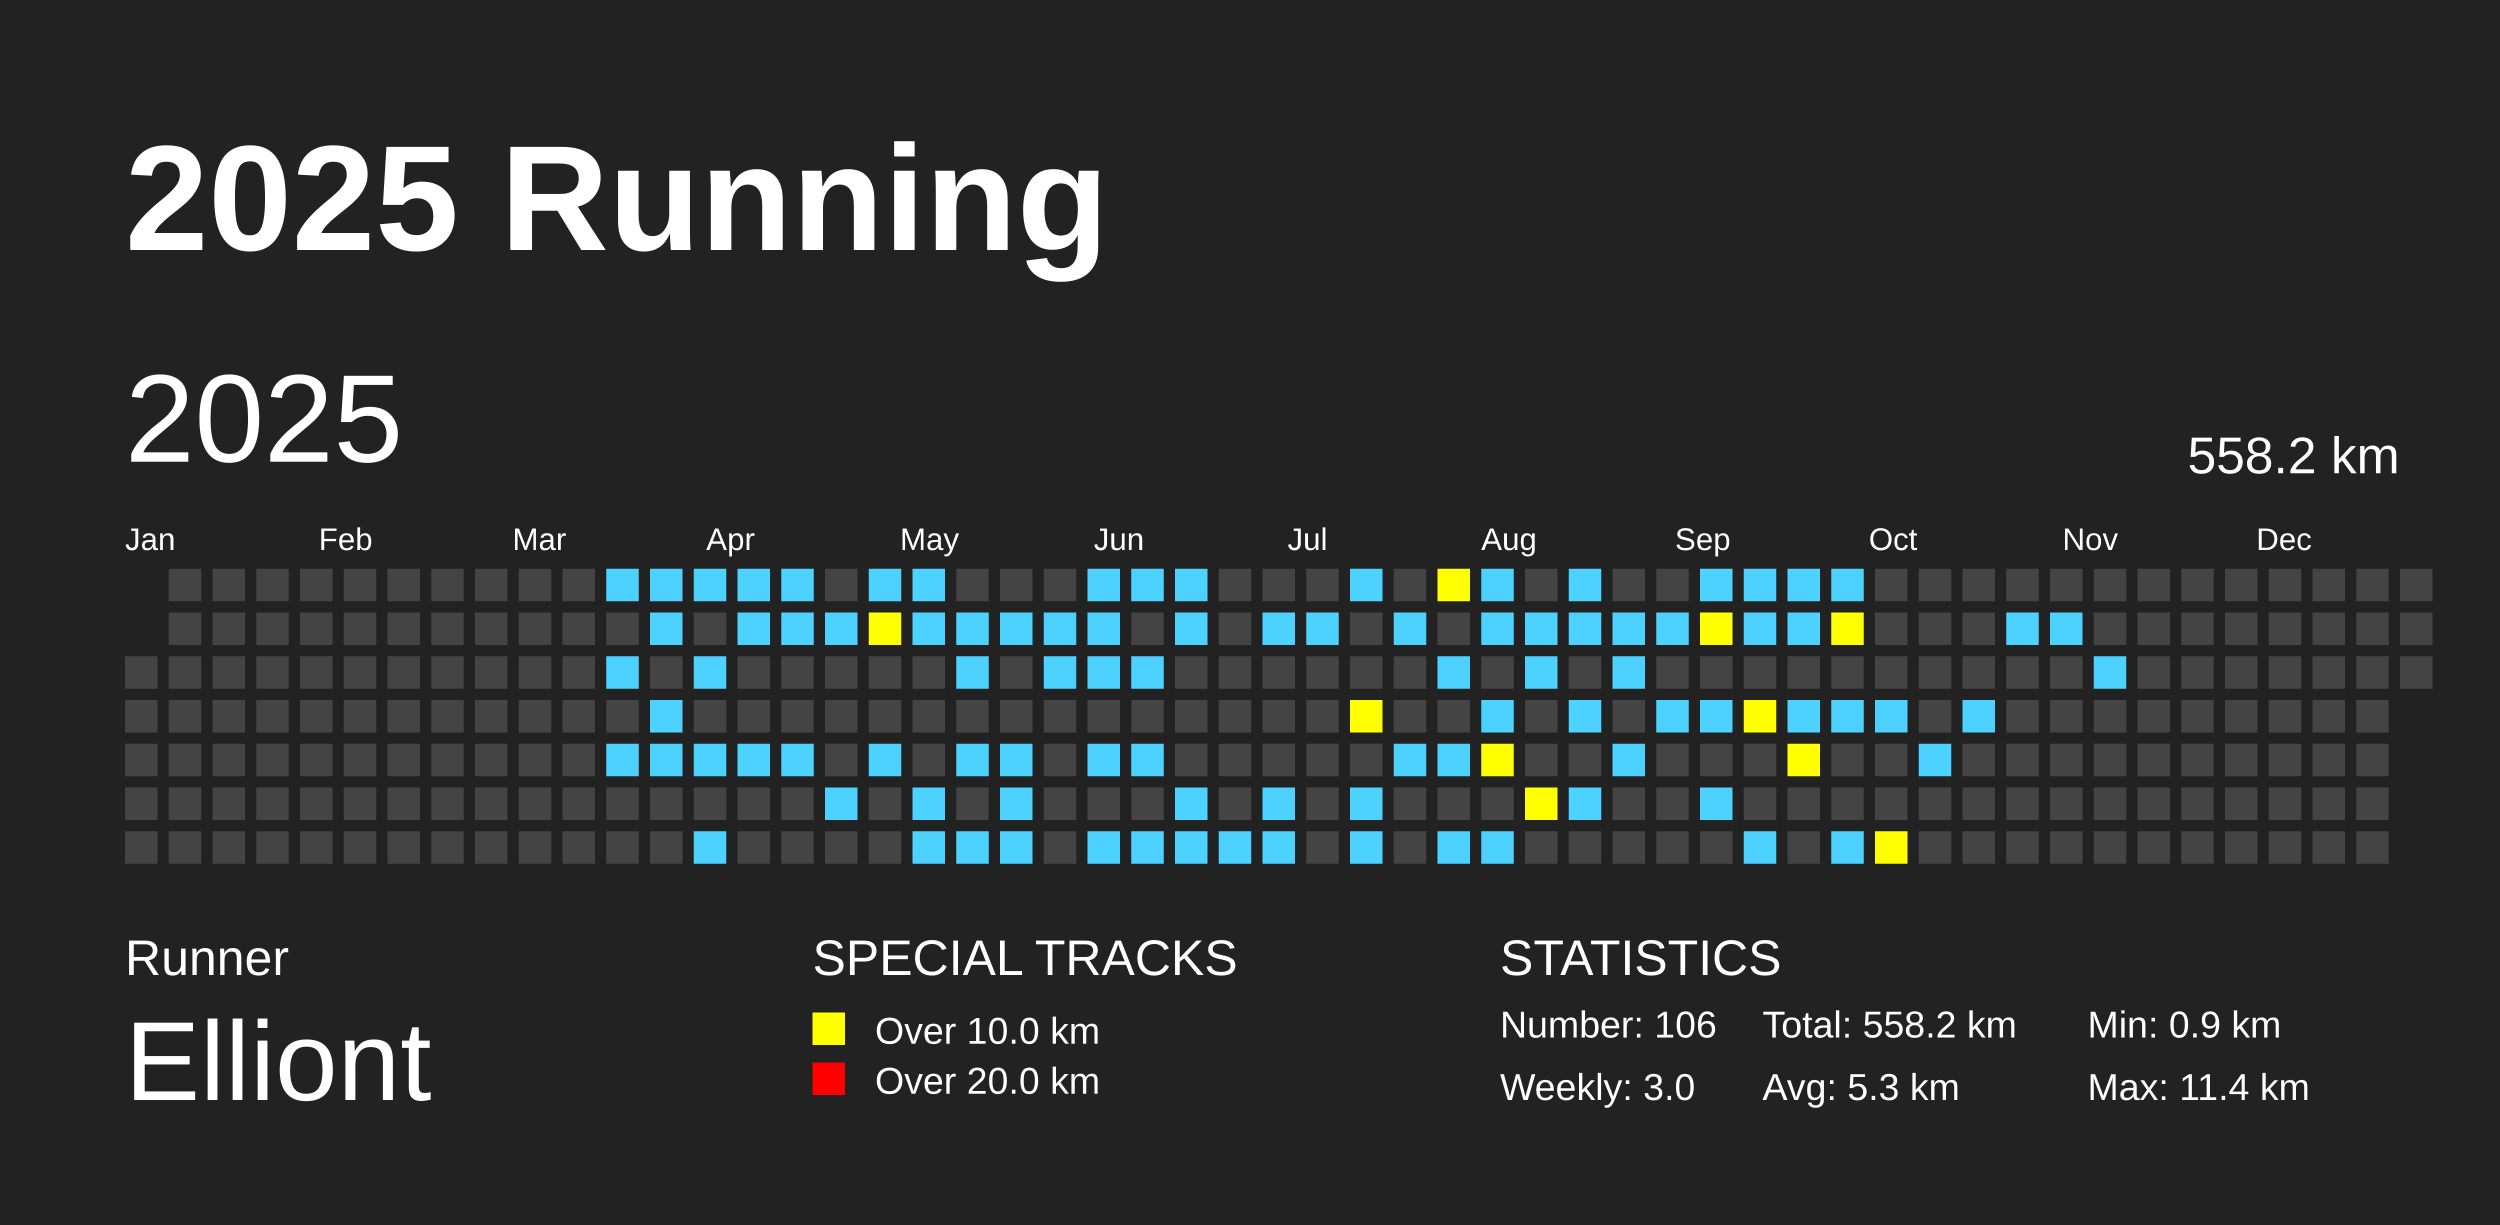
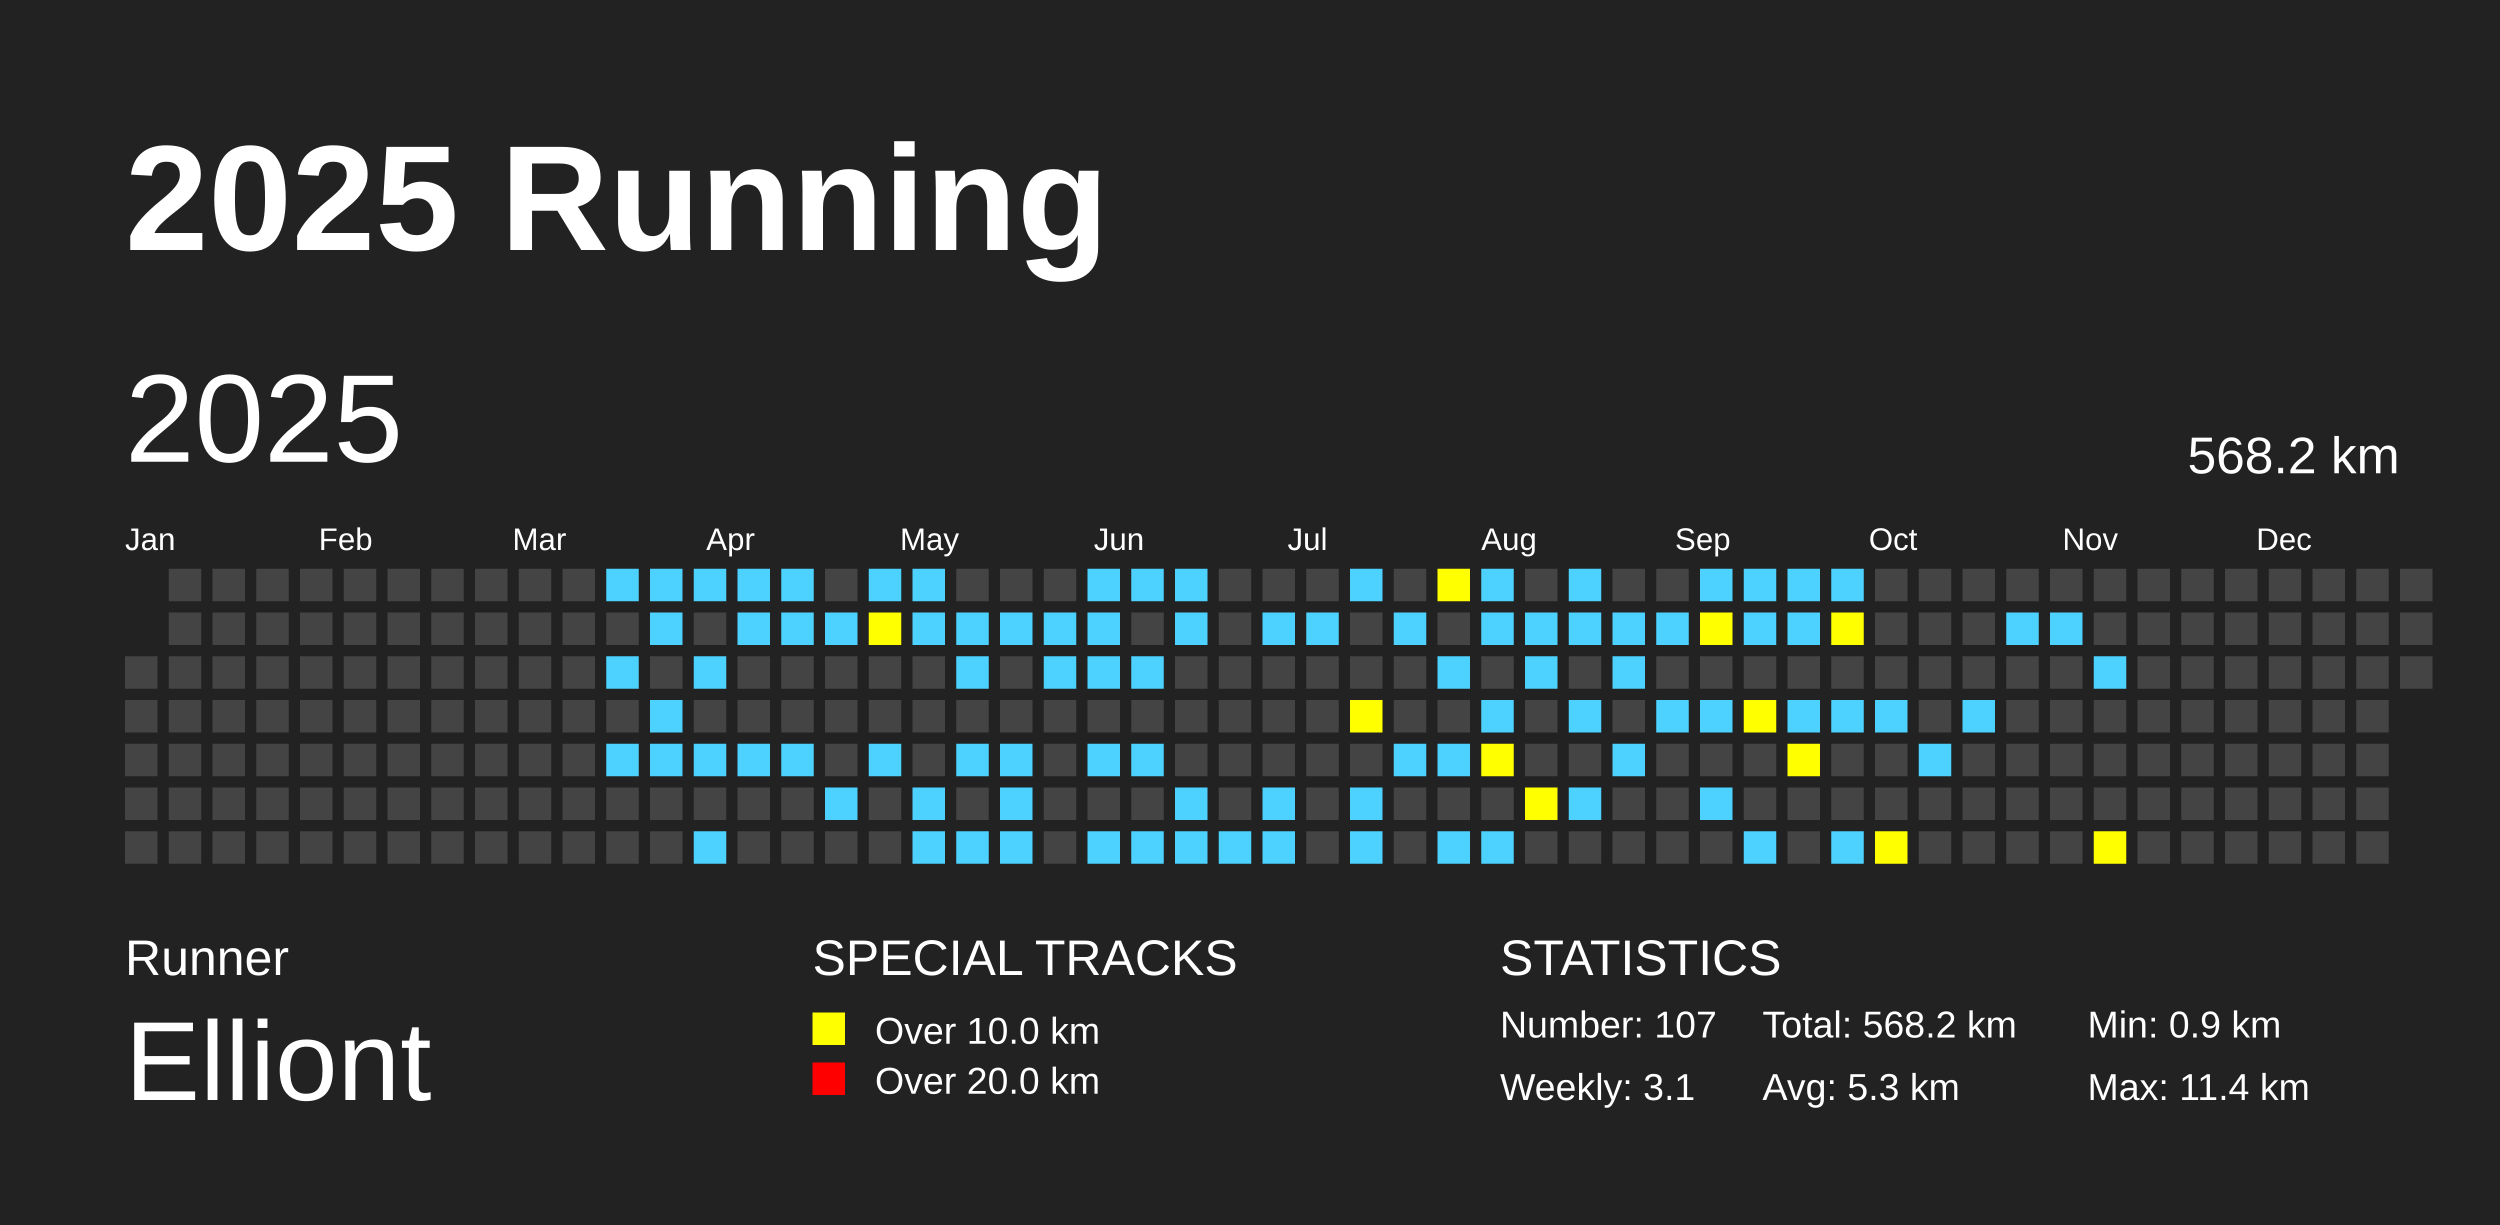
<svg xmlns="http://www.w3.org/2000/svg" baseProfile="full" height="98mm" version="1.1" viewBox="0,0,200,98" width="200mm">
  <defs />
  <rect fill="#222222" height="98" width="200" x="0" y="0" />
  <text fill="#FFFFFF" style="font-size:12px; font-family:Arial; font-weight:bold;" x="10" y="20">2025 Running</text>
  <text fill="#FFFFFF" style="font-size:4px; font-family:Arial" x="10" y="78">Runner</text>
  <text fill="#FFFFFF" style="font-size:9px; font-family:Arial" x="10" y="88">Elliont</text>
  <text fill="#FFFFFF" style="font-size:4px; font-family:Arial" x="65" y="78">SPECIAL TRACKS</text>
  <rect fill="yellow" height="2.6" width="2.6" x="65" y="81" />
  <text fill="#FFFFFF" style="font-size:3px; font-family:Arial" x="70" y="83.5">Over 10.0 km</text>
  <rect fill="red" height="2.6" width="2.6" x="65" y="85" />
  <text fill="#FFFFFF" style="font-size:3px; font-family:Arial" x="70" y="87.5">Over 20.0 km</text>
  <text fill="#FFFFFF" style="font-size:4px; font-family:Arial" x="120" y="78">STATISTICS</text>
-   <text fill="#FFFFFF" style="font-size:3px; font-family:Arial" x="120" y="83">Number: 106</text>
-   <text fill="#FFFFFF" style="font-size:3px; font-family:Arial" x="120" y="88">Weekly: 3.0</text>
-   <text fill="#FFFFFF" style="font-size:3px; font-family:Arial" x="141" y="83">Total: 558.2 km</text>
+   <text fill="#FFFFFF" style="font-size:3px; font-family:Arial" x="120" y="83">Number: 107</text>
+   <text fill="#FFFFFF" style="font-size:3px; font-family:Arial" x="120" y="88">Weekly: 3.1</text>
+   <text fill="#FFFFFF" style="font-size:3px; font-family:Arial" x="141" y="83">Total: 568.2 km</text>
  <text fill="#FFFFFF" style="font-size:3px; font-family:Arial" x="141" y="88">Avg: 5.3 km</text>
  <text fill="#FFFFFF" style="font-size:3px; font-family:Arial" x="167" y="83">Min: 0.9 km</text>
  <text fill="#FFFFFF" style="font-size:3px; font-family:Arial" x="167" y="88">Max: 11.4 km</text>
  <text dominant-baseline="hanging" fill="#FFFFFF" style="font-size:10.0px; font-family:Arial;" x="10" y="30">2025</text>
-   <text dominant-baseline="hanging" fill="#FFFFFF" style="font-size:4.125px; font-family:Arial;" x="175" y="35">558.2 km</text>
+   <text dominant-baseline="hanging" fill="#FFFFFF" style="font-size:4.125px; font-family:Arial;" x="175" y="35">568.2 km</text>
  <text fill="#FFFFFF" style="font-size:2.5px; font-family:Arial" x="10.0" y="44">Jan</text>
  <text fill="#FFFFFF" style="font-size:2.5px; font-family:Arial" x="25.5" y="44">Feb</text>
  <text fill="#FFFFFF" style="font-size:2.5px; font-family:Arial" x="41.0" y="44">Mar</text>
  <text fill="#FFFFFF" style="font-size:2.5px; font-family:Arial" x="56.5" y="44">Apr</text>
  <text fill="#FFFFFF" style="font-size:2.5px; font-family:Arial" x="72.0" y="44">May</text>
  <text fill="#FFFFFF" style="font-size:2.5px; font-family:Arial" x="87.5" y="44">Jun</text>
  <text fill="#FFFFFF" style="font-size:2.5px; font-family:Arial" x="103.0" y="44">Jul</text>
  <text fill="#FFFFFF" style="font-size:2.5px; font-family:Arial" x="118.5" y="44">Aug</text>
  <text fill="#FFFFFF" style="font-size:2.5px; font-family:Arial" x="134.0" y="44">Sep</text>
  <text fill="#FFFFFF" style="font-size:2.5px; font-family:Arial" x="149.5" y="44">Oct</text>
  <text fill="#FFFFFF" style="font-size:2.5px; font-family:Arial" x="165.0" y="44">Nov</text>
  <text fill="#FFFFFF" style="font-size:2.5px; font-family:Arial" x="180.5" y="44">Dec</text>
  <rect fill="#444444" height="2.6" width="2.6" x="10.0" y="52.5" />
  <rect fill="#444444" height="2.6" width="2.6" x="10.0" y="56.0" />
  <rect fill="#444444" height="2.6" width="2.6" x="10.0" y="59.5" />
  <rect fill="#444444" height="2.6" width="2.6" x="10.0" y="63.0" />
  <rect fill="#444444" height="2.6" width="2.6" x="10.0" y="66.5" />
  <rect fill="#444444" height="2.6" width="2.6" x="13.5" y="45.5" />
  <rect fill="#444444" height="2.6" width="2.6" x="13.5" y="49.0" />
  <rect fill="#444444" height="2.6" width="2.6" x="13.5" y="52.5" />
  <rect fill="#444444" height="2.6" width="2.6" x="13.5" y="56.0" />
  <rect fill="#444444" height="2.6" width="2.6" x="13.5" y="59.5" />
  <rect fill="#444444" height="2.6" width="2.6" x="13.5" y="63.0" />
  <rect fill="#444444" height="2.6" width="2.6" x="13.5" y="66.5" />
  <rect fill="#444444" height="2.6" width="2.6" x="17.0" y="45.5" />
  <rect fill="#444444" height="2.6" width="2.6" x="17.0" y="49.0" />
  <rect fill="#444444" height="2.6" width="2.6" x="17.0" y="52.5" />
  <rect fill="#444444" height="2.6" width="2.6" x="17.0" y="56.0" />
  <rect fill="#444444" height="2.6" width="2.6" x="17.0" y="59.5" />
  <rect fill="#444444" height="2.6" width="2.6" x="17.0" y="63.0" />
  <rect fill="#444444" height="2.6" width="2.6" x="17.0" y="66.5" />
  <rect fill="#444444" height="2.6" width="2.6" x="20.5" y="45.5" />
  <rect fill="#444444" height="2.6" width="2.6" x="20.5" y="49.0" />
  <rect fill="#444444" height="2.6" width="2.6" x="20.5" y="52.5" />
  <rect fill="#444444" height="2.6" width="2.6" x="20.5" y="56.0" />
  <rect fill="#444444" height="2.6" width="2.6" x="20.5" y="59.5" />
  <rect fill="#444444" height="2.6" width="2.6" x="20.5" y="63.0" />
  <rect fill="#444444" height="2.6" width="2.6" x="20.5" y="66.5" />
  <rect fill="#444444" height="2.6" width="2.6" x="24.0" y="45.5" />
  <rect fill="#444444" height="2.6" width="2.6" x="24.0" y="49.0" />
  <rect fill="#444444" height="2.6" width="2.6" x="24.0" y="52.5" />
  <rect fill="#444444" height="2.6" width="2.6" x="24.0" y="56.0" />
  <rect fill="#444444" height="2.6" width="2.6" x="24.0" y="59.5" />
  <rect fill="#444444" height="2.6" width="2.6" x="24.0" y="63.0" />
  <rect fill="#444444" height="2.6" width="2.6" x="24.0" y="66.5" />
  <rect fill="#444444" height="2.6" width="2.6" x="27.5" y="45.5" />
  <rect fill="#444444" height="2.6" width="2.6" x="27.5" y="49.0" />
  <rect fill="#444444" height="2.6" width="2.6" x="27.5" y="52.5" />
  <rect fill="#444444" height="2.6" width="2.6" x="27.5" y="56.0" />
  <rect fill="#444444" height="2.6" width="2.6" x="27.5" y="59.5" />
  <rect fill="#444444" height="2.6" width="2.6" x="27.5" y="63.0" />
  <rect fill="#444444" height="2.6" width="2.6" x="27.5" y="66.5" />
  <rect fill="#444444" height="2.6" width="2.6" x="31.0" y="45.5" />
  <rect fill="#444444" height="2.6" width="2.6" x="31.0" y="49.0" />
  <rect fill="#444444" height="2.6" width="2.6" x="31.0" y="52.5" />
  <rect fill="#444444" height="2.6" width="2.6" x="31.0" y="56.0" />
  <rect fill="#444444" height="2.6" width="2.6" x="31.0" y="59.5" />
  <rect fill="#444444" height="2.6" width="2.6" x="31.0" y="63.0" />
  <rect fill="#444444" height="2.6" width="2.6" x="31.0" y="66.5" />
  <rect fill="#444444" height="2.6" width="2.6" x="34.5" y="45.5" />
  <rect fill="#444444" height="2.6" width="2.6" x="34.5" y="49.0" />
  <rect fill="#444444" height="2.6" width="2.6" x="34.5" y="52.5" />
  <rect fill="#444444" height="2.6" width="2.6" x="34.5" y="56.0" />
  <rect fill="#444444" height="2.6" width="2.6" x="34.5" y="59.5" />
  <rect fill="#444444" height="2.6" width="2.6" x="34.5" y="63.0" />
  <rect fill="#444444" height="2.6" width="2.6" x="34.5" y="66.5" />
  <rect fill="#444444" height="2.6" width="2.6" x="38.0" y="45.5" />
  <rect fill="#444444" height="2.6" width="2.6" x="38.0" y="49.0" />
  <rect fill="#444444" height="2.6" width="2.6" x="38.0" y="52.5" />
  <rect fill="#444444" height="2.6" width="2.6" x="38.0" y="56.0" />
  <rect fill="#444444" height="2.6" width="2.6" x="38.0" y="59.5" />
  <rect fill="#444444" height="2.6" width="2.6" x="38.0" y="63.0" />
  <rect fill="#444444" height="2.6" width="2.6" x="38.0" y="66.5" />
  <rect fill="#444444" height="2.6" width="2.6" x="41.5" y="45.5" />
  <rect fill="#444444" height="2.6" width="2.6" x="41.5" y="49.0" />
  <rect fill="#444444" height="2.6" width="2.6" x="41.5" y="52.5" />
  <rect fill="#444444" height="2.6" width="2.6" x="41.5" y="56.0" />
  <rect fill="#444444" height="2.6" width="2.6" x="41.5" y="59.5" />
  <rect fill="#444444" height="2.6" width="2.6" x="41.5" y="63.0" />
  <rect fill="#444444" height="2.6" width="2.6" x="41.5" y="66.5" />
  <rect fill="#444444" height="2.6" width="2.6" x="45.0" y="45.5" />
  <rect fill="#444444" height="2.6" width="2.6" x="45.0" y="49.0" />
  <rect fill="#444444" height="2.6" width="2.6" x="45.0" y="52.5" />
  <rect fill="#444444" height="2.6" width="2.6" x="45.0" y="56.0" />
  <rect fill="#444444" height="2.6" width="2.6" x="45.0" y="59.5" />
  <rect fill="#444444" height="2.6" width="2.6" x="45.0" y="63.0" />
  <rect fill="#444444" height="2.6" width="2.6" x="45.0" y="66.5" />
  <rect fill="#4DD2FF" height="2.6" width="2.6" x="48.5" y="45.5" />
  <rect fill="#444444" height="2.6" width="2.6" x="48.5" y="49.0" />
  <rect fill="#4DD2FF" height="2.6" width="2.6" x="48.5" y="52.5" />
  <rect fill="#444444" height="2.6" width="2.6" x="48.5" y="56.0" />
  <rect fill="#4DD2FF" height="2.6" width="2.6" x="48.5" y="59.5" />
  <rect fill="#444444" height="2.6" width="2.6" x="48.5" y="63.0" />
  <rect fill="#444444" height="2.6" width="2.6" x="48.5" y="66.5" />
  <rect fill="#4DD2FF" height="2.6" width="2.6" x="52.0" y="45.5" />
  <rect fill="#4DD2FF" height="2.6" width="2.6" x="52.0" y="49.0" />
  <rect fill="#444444" height="2.6" width="2.6" x="52.0" y="52.5" />
  <rect fill="#4DD2FF" height="2.6" width="2.6" x="52.0" y="56.0" />
  <rect fill="#4DD2FF" height="2.6" width="2.6" x="52.0" y="59.5" />
  <rect fill="#444444" height="2.6" width="2.6" x="52.0" y="63.0" />
  <rect fill="#444444" height="2.6" width="2.6" x="52.0" y="66.5" />
  <rect fill="#4DD2FF" height="2.6" width="2.6" x="55.5" y="45.5" />
  <rect fill="#444444" height="2.6" width="2.6" x="55.5" y="49.0" />
  <rect fill="#4DD2FF" height="2.6" width="2.6" x="55.5" y="52.5" />
  <rect fill="#444444" height="2.6" width="2.6" x="55.5" y="56.0" />
  <rect fill="#4DD2FF" height="2.6" width="2.6" x="55.5" y="59.5" />
  <rect fill="#444444" height="2.6" width="2.6" x="55.5" y="63.0" />
  <rect fill="#4DD2FF" height="2.6" width="2.6" x="55.5" y="66.5" />
  <rect fill="#4DD2FF" height="2.6" width="2.6" x="59.0" y="45.5" />
  <rect fill="#4DD2FF" height="2.6" width="2.6" x="59.0" y="49.0" />
  <rect fill="#444444" height="2.6" width="2.6" x="59.0" y="52.5" />
  <rect fill="#444444" height="2.6" width="2.6" x="59.0" y="56.0" />
  <rect fill="#4DD2FF" height="2.6" width="2.6" x="59.0" y="59.5" />
  <rect fill="#444444" height="2.6" width="2.6" x="59.0" y="63.0" />
  <rect fill="#444444" height="2.6" width="2.6" x="59.0" y="66.5" />
  <rect fill="#4DD2FF" height="2.6" width="2.6" x="62.5" y="45.5" />
  <rect fill="#4DD2FF" height="2.6" width="2.6" x="62.5" y="49.0" />
  <rect fill="#444444" height="2.6" width="2.6" x="62.5" y="52.5" />
  <rect fill="#444444" height="2.6" width="2.6" x="62.5" y="56.0" />
  <rect fill="#4DD2FF" height="2.6" width="2.6" x="62.5" y="59.5" />
  <rect fill="#444444" height="2.6" width="2.6" x="62.5" y="63.0" />
  <rect fill="#444444" height="2.6" width="2.6" x="62.5" y="66.5" />
  <rect fill="#444444" height="2.6" width="2.6" x="66.0" y="45.5" />
  <rect fill="#4DD2FF" height="2.6" width="2.6" x="66.0" y="49.0" />
  <rect fill="#444444" height="2.6" width="2.6" x="66.0" y="52.5" />
  <rect fill="#444444" height="2.6" width="2.6" x="66.0" y="56.0" />
  <rect fill="#444444" height="2.6" width="2.6" x="66.0" y="59.5" />
  <rect fill="#4DD2FF" height="2.6" width="2.6" x="66.0" y="63.0" />
  <rect fill="#444444" height="2.6" width="2.6" x="66.0" y="66.5" />
  <rect fill="#4DD2FF" height="2.6" width="2.6" x="69.5" y="45.5" />
  <rect fill="yellow" height="2.6" width="2.6" x="69.5" y="49.0" />
  <rect fill="#444444" height="2.6" width="2.6" x="69.5" y="52.5" />
  <rect fill="#444444" height="2.6" width="2.6" x="69.5" y="56.0" />
  <rect fill="#4DD2FF" height="2.6" width="2.6" x="69.5" y="59.5" />
  <rect fill="#444444" height="2.6" width="2.6" x="69.5" y="63.0" />
  <rect fill="#444444" height="2.6" width="2.6" x="69.5" y="66.5" />
  <rect fill="#4DD2FF" height="2.6" width="2.6" x="73.0" y="45.5" />
  <rect fill="#4DD2FF" height="2.6" width="2.6" x="73.0" y="49.0" />
  <rect fill="#444444" height="2.6" width="2.6" x="73.0" y="52.5" />
  <rect fill="#444444" height="2.6" width="2.6" x="73.0" y="56.0" />
  <rect fill="#444444" height="2.6" width="2.6" x="73.0" y="59.5" />
  <rect fill="#4DD2FF" height="2.6" width="2.6" x="73.0" y="63.0" />
  <rect fill="#4DD2FF" height="2.6" width="2.6" x="73.0" y="66.5" />
  <rect fill="#444444" height="2.6" width="2.6" x="76.5" y="45.5" />
  <rect fill="#4DD2FF" height="2.6" width="2.6" x="76.5" y="49.0" />
  <rect fill="#4DD2FF" height="2.6" width="2.6" x="76.5" y="52.5" />
  <rect fill="#444444" height="2.6" width="2.6" x="76.5" y="56.0" />
  <rect fill="#4DD2FF" height="2.6" width="2.6" x="76.5" y="59.5" />
  <rect fill="#444444" height="2.6" width="2.6" x="76.5" y="63.0" />
  <rect fill="#4DD2FF" height="2.6" width="2.6" x="76.5" y="66.5" />
  <rect fill="#444444" height="2.6" width="2.6" x="80.0" y="45.5" />
  <rect fill="#4DD2FF" height="2.6" width="2.6" x="80.0" y="49.0" />
  <rect fill="#444444" height="2.6" width="2.6" x="80.0" y="52.5" />
  <rect fill="#444444" height="2.6" width="2.6" x="80.0" y="56.0" />
  <rect fill="#4DD2FF" height="2.6" width="2.6" x="80.0" y="59.5" />
  <rect fill="#4DD2FF" height="2.6" width="2.6" x="80.0" y="63.0" />
  <rect fill="#4DD2FF" height="2.6" width="2.6" x="80.0" y="66.5" />
  <rect fill="#444444" height="2.6" width="2.6" x="83.5" y="45.5" />
  <rect fill="#4DD2FF" height="2.6" width="2.6" x="83.5" y="49.0" />
  <rect fill="#4DD2FF" height="2.6" width="2.6" x="83.5" y="52.5" />
  <rect fill="#444444" height="2.6" width="2.6" x="83.5" y="56.0" />
  <rect fill="#444444" height="2.6" width="2.6" x="83.5" y="59.5" />
  <rect fill="#444444" height="2.6" width="2.6" x="83.5" y="63.0" />
  <rect fill="#444444" height="2.6" width="2.6" x="83.5" y="66.5" />
  <rect fill="#4DD2FF" height="2.6" width="2.6" x="87.0" y="45.5" />
  <rect fill="#4DD2FF" height="2.6" width="2.6" x="87.0" y="49.0" />
  <rect fill="#4DD2FF" height="2.6" width="2.6" x="87.0" y="52.5" />
  <rect fill="#444444" height="2.6" width="2.6" x="87.0" y="56.0" />
  <rect fill="#4DD2FF" height="2.6" width="2.6" x="87.0" y="59.5" />
  <rect fill="#444444" height="2.6" width="2.6" x="87.0" y="63.0" />
  <rect fill="#4DD2FF" height="2.6" width="2.6" x="87.0" y="66.5" />
  <rect fill="#4DD2FF" height="2.6" width="2.6" x="90.5" y="45.5" />
  <rect fill="#444444" height="2.6" width="2.6" x="90.5" y="49.0" />
  <rect fill="#4DD2FF" height="2.6" width="2.6" x="90.5" y="52.5" />
  <rect fill="#444444" height="2.6" width="2.6" x="90.5" y="56.0" />
  <rect fill="#4DD2FF" height="2.6" width="2.6" x="90.5" y="59.5" />
  <rect fill="#444444" height="2.6" width="2.6" x="90.5" y="63.0" />
  <rect fill="#4DD2FF" height="2.6" width="2.6" x="90.5" y="66.5" />
  <rect fill="#4DD2FF" height="2.6" width="2.6" x="94.0" y="45.5" />
  <rect fill="#4DD2FF" height="2.6" width="2.6" x="94.0" y="49.0" />
  <rect fill="#444444" height="2.6" width="2.6" x="94.0" y="52.5" />
  <rect fill="#444444" height="2.6" width="2.6" x="94.0" y="56.0" />
  <rect fill="#444444" height="2.6" width="2.6" x="94.0" y="59.5" />
  <rect fill="#4DD2FF" height="2.6" width="2.6" x="94.0" y="63.0" />
  <rect fill="#4DD2FF" height="2.6" width="2.6" x="94.0" y="66.5" />
  <rect fill="#444444" height="2.6" width="2.6" x="97.5" y="45.5" />
  <rect fill="#444444" height="2.6" width="2.6" x="97.5" y="49.0" />
  <rect fill="#444444" height="2.6" width="2.6" x="97.5" y="52.5" />
  <rect fill="#444444" height="2.6" width="2.6" x="97.5" y="56.0" />
  <rect fill="#444444" height="2.6" width="2.6" x="97.5" y="59.5" />
  <rect fill="#444444" height="2.6" width="2.6" x="97.5" y="63.0" />
  <rect fill="#4DD2FF" height="2.6" width="2.6" x="97.5" y="66.5" />
  <rect fill="#444444" height="2.6" width="2.6" x="101.0" y="45.5" />
  <rect fill="#4DD2FF" height="2.6" width="2.6" x="101.0" y="49.0" />
  <rect fill="#444444" height="2.6" width="2.6" x="101.0" y="52.5" />
  <rect fill="#444444" height="2.6" width="2.6" x="101.0" y="56.0" />
  <rect fill="#444444" height="2.6" width="2.6" x="101.0" y="59.5" />
  <rect fill="#4DD2FF" height="2.6" width="2.6" x="101.0" y="63.0" />
  <rect fill="#4DD2FF" height="2.6" width="2.6" x="101.0" y="66.5" />
  <rect fill="#444444" height="2.6" width="2.6" x="104.5" y="45.5" />
  <rect fill="#4DD2FF" height="2.6" width="2.6" x="104.5" y="49.0" />
  <rect fill="#444444" height="2.6" width="2.6" x="104.5" y="52.5" />
  <rect fill="#444444" height="2.6" width="2.6" x="104.5" y="56.0" />
  <rect fill="#444444" height="2.6" width="2.6" x="104.5" y="59.5" />
  <rect fill="#444444" height="2.6" width="2.6" x="104.5" y="63.0" />
  <rect fill="#444444" height="2.6" width="2.6" x="104.5" y="66.5" />
  <rect fill="#4DD2FF" height="2.6" width="2.6" x="108.0" y="45.5" />
  <rect fill="#444444" height="2.6" width="2.6" x="108.0" y="49.0" />
  <rect fill="#444444" height="2.6" width="2.6" x="108.0" y="52.5" />
  <rect fill="yellow" height="2.6" width="2.6" x="108.0" y="56.0" />
  <rect fill="#444444" height="2.6" width="2.6" x="108.0" y="59.5" />
  <rect fill="#4DD2FF" height="2.6" width="2.6" x="108.0" y="63.0" />
  <rect fill="#4DD2FF" height="2.6" width="2.6" x="108.0" y="66.5" />
  <rect fill="#444444" height="2.6" width="2.6" x="111.5" y="45.5" />
  <rect fill="#4DD2FF" height="2.6" width="2.6" x="111.5" y="49.0" />
  <rect fill="#444444" height="2.6" width="2.6" x="111.5" y="52.5" />
  <rect fill="#444444" height="2.6" width="2.6" x="111.5" y="56.0" />
  <rect fill="#4DD2FF" height="2.6" width="2.6" x="111.5" y="59.5" />
  <rect fill="#444444" height="2.6" width="2.6" x="111.5" y="63.0" />
  <rect fill="#444444" height="2.6" width="2.6" x="111.5" y="66.5" />
  <rect fill="yellow" height="2.6" width="2.6" x="115.0" y="45.5" />
  <rect fill="#444444" height="2.6" width="2.6" x="115.0" y="49.0" />
  <rect fill="#4DD2FF" height="2.6" width="2.6" x="115.0" y="52.5" />
  <rect fill="#444444" height="2.6" width="2.6" x="115.0" y="56.0" />
  <rect fill="#4DD2FF" height="2.6" width="2.6" x="115.0" y="59.5" />
  <rect fill="#444444" height="2.6" width="2.6" x="115.0" y="63.0" />
  <rect fill="#4DD2FF" height="2.6" width="2.6" x="115.0" y="66.5" />
  <rect fill="#4DD2FF" height="2.6" width="2.6" x="118.5" y="45.5" />
  <rect fill="#4DD2FF" height="2.6" width="2.6" x="118.5" y="49.0" />
  <rect fill="#444444" height="2.6" width="2.6" x="118.5" y="52.5" />
  <rect fill="#4DD2FF" height="2.6" width="2.6" x="118.5" y="56.0" />
  <rect fill="yellow" height="2.6" width="2.6" x="118.5" y="59.5" />
  <rect fill="#444444" height="2.6" width="2.6" x="118.5" y="63.0" />
  <rect fill="#4DD2FF" height="2.6" width="2.6" x="118.5" y="66.5" />
  <rect fill="#444444" height="2.6" width="2.6" x="122.0" y="45.5" />
  <rect fill="#4DD2FF" height="2.6" width="2.6" x="122.0" y="49.0" />
  <rect fill="#4DD2FF" height="2.6" width="2.6" x="122.0" y="52.5" />
  <rect fill="#444444" height="2.6" width="2.6" x="122.0" y="56.0" />
  <rect fill="#444444" height="2.6" width="2.6" x="122.0" y="59.5" />
  <rect fill="yellow" height="2.6" width="2.6" x="122.0" y="63.0" />
  <rect fill="#444444" height="2.6" width="2.6" x="122.0" y="66.5" />
  <rect fill="#4DD2FF" height="2.6" width="2.6" x="125.5" y="45.5" />
  <rect fill="#4DD2FF" height="2.6" width="2.6" x="125.5" y="49.0" />
  <rect fill="#444444" height="2.6" width="2.6" x="125.5" y="52.5" />
  <rect fill="#4DD2FF" height="2.6" width="2.6" x="125.5" y="56.0" />
  <rect fill="#444444" height="2.6" width="2.6" x="125.5" y="59.5" />
  <rect fill="#4DD2FF" height="2.6" width="2.6" x="125.5" y="63.0" />
  <rect fill="#444444" height="2.6" width="2.6" x="125.5" y="66.5" />
  <rect fill="#444444" height="2.6" width="2.6" x="129.0" y="45.5" />
  <rect fill="#4DD2FF" height="2.6" width="2.6" x="129.0" y="49.0" />
  <rect fill="#4DD2FF" height="2.6" width="2.6" x="129.0" y="52.5" />
  <rect fill="#444444" height="2.6" width="2.6" x="129.0" y="56.0" />
  <rect fill="#4DD2FF" height="2.6" width="2.6" x="129.0" y="59.5" />
  <rect fill="#444444" height="2.6" width="2.6" x="129.0" y="63.0" />
  <rect fill="#444444" height="2.6" width="2.6" x="129.0" y="66.5" />
  <rect fill="#444444" height="2.6" width="2.6" x="132.5" y="45.5" />
  <rect fill="#4DD2FF" height="2.6" width="2.6" x="132.5" y="49.0" />
  <rect fill="#444444" height="2.6" width="2.6" x="132.5" y="52.5" />
  <rect fill="#4DD2FF" height="2.6" width="2.6" x="132.5" y="56.0" />
  <rect fill="#444444" height="2.6" width="2.6" x="132.5" y="59.5" />
  <rect fill="#444444" height="2.6" width="2.6" x="132.5" y="63.0" />
  <rect fill="#444444" height="2.6" width="2.6" x="132.5" y="66.5" />
  <rect fill="#4DD2FF" height="2.6" width="2.6" x="136.0" y="45.5" />
  <rect fill="yellow" height="2.6" width="2.6" x="136.0" y="49.0" />
  <rect fill="#444444" height="2.6" width="2.6" x="136.0" y="52.5" />
  <rect fill="#4DD2FF" height="2.6" width="2.6" x="136.0" y="56.0" />
  <rect fill="#444444" height="2.6" width="2.6" x="136.0" y="59.5" />
  <rect fill="#4DD2FF" height="2.6" width="2.6" x="136.0" y="63.0" />
  <rect fill="#444444" height="2.6" width="2.6" x="136.0" y="66.5" />
  <rect fill="#4DD2FF" height="2.6" width="2.6" x="139.5" y="45.5" />
  <rect fill="#4DD2FF" height="2.6" width="2.6" x="139.5" y="49.0" />
  <rect fill="#444444" height="2.6" width="2.6" x="139.5" y="52.5" />
  <rect fill="yellow" height="2.6" width="2.6" x="139.5" y="56.0" />
  <rect fill="#444444" height="2.6" width="2.6" x="139.5" y="59.5" />
  <rect fill="#444444" height="2.6" width="2.6" x="139.5" y="63.0" />
  <rect fill="#4DD2FF" height="2.6" width="2.6" x="139.5" y="66.5" />
  <rect fill="#4DD2FF" height="2.6" width="2.6" x="143.0" y="45.5" />
  <rect fill="#4DD2FF" height="2.6" width="2.6" x="143.0" y="49.0" />
  <rect fill="#444444" height="2.6" width="2.6" x="143.0" y="52.5" />
  <rect fill="#4DD2FF" height="2.6" width="2.6" x="143.0" y="56.0" />
  <rect fill="yellow" height="2.6" width="2.6" x="143.0" y="59.5" />
  <rect fill="#444444" height="2.6" width="2.6" x="143.0" y="63.0" />
  <rect fill="#444444" height="2.6" width="2.6" x="143.0" y="66.5" />
  <rect fill="#4DD2FF" height="2.6" width="2.6" x="146.5" y="45.5" />
  <rect fill="yellow" height="2.6" width="2.6" x="146.5" y="49.0" />
  <rect fill="#444444" height="2.6" width="2.6" x="146.5" y="52.5" />
  <rect fill="#4DD2FF" height="2.6" width="2.6" x="146.5" y="56.0" />
  <rect fill="#444444" height="2.6" width="2.6" x="146.5" y="59.5" />
  <rect fill="#444444" height="2.6" width="2.6" x="146.5" y="63.0" />
  <rect fill="#4DD2FF" height="2.6" width="2.6" x="146.5" y="66.5" />
  <rect fill="#444444" height="2.6" width="2.6" x="150.0" y="45.5" />
  <rect fill="#444444" height="2.6" width="2.6" x="150.0" y="49.0" />
  <rect fill="#444444" height="2.6" width="2.6" x="150.0" y="52.5" />
  <rect fill="#4DD2FF" height="2.6" width="2.6" x="150.0" y="56.0" />
  <rect fill="#444444" height="2.6" width="2.6" x="150.0" y="59.5" />
  <rect fill="#444444" height="2.6" width="2.6" x="150.0" y="63.0" />
  <rect fill="yellow" height="2.6" width="2.6" x="150.0" y="66.5" />
  <rect fill="#444444" height="2.6" width="2.6" x="153.5" y="45.5" />
  <rect fill="#444444" height="2.6" width="2.6" x="153.5" y="49.0" />
  <rect fill="#444444" height="2.6" width="2.6" x="153.5" y="52.5" />
  <rect fill="#444444" height="2.6" width="2.6" x="153.5" y="56.0" />
  <rect fill="#4DD2FF" height="2.6" width="2.6" x="153.5" y="59.5" />
  <rect fill="#444444" height="2.6" width="2.6" x="153.5" y="63.0" />
  <rect fill="#444444" height="2.6" width="2.6" x="153.5" y="66.5" />
  <rect fill="#444444" height="2.6" width="2.6" x="157.0" y="45.5" />
  <rect fill="#444444" height="2.6" width="2.6" x="157.0" y="49.0" />
  <rect fill="#444444" height="2.6" width="2.6" x="157.0" y="52.5" />
  <rect fill="#4DD2FF" height="2.6" width="2.6" x="157.0" y="56.0" />
  <rect fill="#444444" height="2.6" width="2.6" x="157.0" y="59.5" />
  <rect fill="#444444" height="2.6" width="2.6" x="157.0" y="63.0" />
  <rect fill="#444444" height="2.6" width="2.6" x="157.0" y="66.5" />
  <rect fill="#444444" height="2.6" width="2.6" x="160.5" y="45.5" />
  <rect fill="#4DD2FF" height="2.6" width="2.6" x="160.5" y="49.0" />
  <rect fill="#444444" height="2.6" width="2.6" x="160.5" y="52.5" />
  <rect fill="#444444" height="2.6" width="2.6" x="160.5" y="56.0" />
  <rect fill="#444444" height="2.6" width="2.6" x="160.5" y="59.5" />
  <rect fill="#444444" height="2.6" width="2.6" x="160.5" y="63.0" />
  <rect fill="#444444" height="2.6" width="2.6" x="160.5" y="66.5" />
  <rect fill="#444444" height="2.6" width="2.6" x="164.0" y="45.5" />
  <rect fill="#4DD2FF" height="2.6" width="2.6" x="164.0" y="49.0" />
  <rect fill="#444444" height="2.6" width="2.6" x="164.0" y="52.5" />
  <rect fill="#444444" height="2.6" width="2.6" x="164.0" y="56.0" />
  <rect fill="#444444" height="2.6" width="2.6" x="164.0" y="59.5" />
  <rect fill="#444444" height="2.6" width="2.6" x="164.0" y="63.0" />
  <rect fill="#444444" height="2.6" width="2.6" x="164.0" y="66.5" />
  <rect fill="#444444" height="2.6" width="2.6" x="167.5" y="45.5" />
  <rect fill="#444444" height="2.6" width="2.6" x="167.5" y="49.0" />
  <rect fill="#4DD2FF" height="2.6" width="2.6" x="167.5" y="52.5" />
  <rect fill="#444444" height="2.6" width="2.6" x="167.5" y="56.0" />
  <rect fill="#444444" height="2.6" width="2.6" x="167.5" y="59.5" />
  <rect fill="#444444" height="2.6" width="2.6" x="167.5" y="63.0" />
-   <rect fill="#444444" height="2.6" width="2.6" x="167.5" y="66.5" />
+   <rect fill="yellow" height="2.6" width="2.6" x="167.5" y="66.5" />
  <rect fill="#444444" height="2.6" width="2.6" x="171.0" y="45.5" />
  <rect fill="#444444" height="2.6" width="2.6" x="171.0" y="49.0" />
  <rect fill="#444444" height="2.6" width="2.6" x="171.0" y="52.5" />
  <rect fill="#444444" height="2.6" width="2.6" x="171.0" y="56.0" />
  <rect fill="#444444" height="2.6" width="2.6" x="171.0" y="59.5" />
  <rect fill="#444444" height="2.6" width="2.6" x="171.0" y="63.0" />
  <rect fill="#444444" height="2.6" width="2.6" x="171.0" y="66.5" />
  <rect fill="#444444" height="2.6" width="2.6" x="174.5" y="45.5" />
  <rect fill="#444444" height="2.6" width="2.6" x="174.5" y="49.0" />
  <rect fill="#444444" height="2.6" width="2.6" x="174.5" y="52.5" />
  <rect fill="#444444" height="2.6" width="2.6" x="174.5" y="56.0" />
  <rect fill="#444444" height="2.6" width="2.6" x="174.5" y="59.5" />
  <rect fill="#444444" height="2.6" width="2.6" x="174.5" y="63.0" />
  <rect fill="#444444" height="2.6" width="2.6" x="174.5" y="66.5" />
  <rect fill="#444444" height="2.6" width="2.6" x="178.0" y="45.5" />
  <rect fill="#444444" height="2.6" width="2.6" x="178.0" y="49.0" />
  <rect fill="#444444" height="2.6" width="2.6" x="178.0" y="52.5" />
  <rect fill="#444444" height="2.6" width="2.6" x="178.0" y="56.0" />
  <rect fill="#444444" height="2.6" width="2.6" x="178.0" y="59.5" />
  <rect fill="#444444" height="2.6" width="2.6" x="178.0" y="63.0" />
  <rect fill="#444444" height="2.6" width="2.6" x="178.0" y="66.5" />
  <rect fill="#444444" height="2.6" width="2.6" x="181.5" y="45.5" />
  <rect fill="#444444" height="2.6" width="2.6" x="181.5" y="49.0" />
  <rect fill="#444444" height="2.6" width="2.6" x="181.5" y="52.5" />
  <rect fill="#444444" height="2.6" width="2.6" x="181.5" y="56.0" />
  <rect fill="#444444" height="2.6" width="2.6" x="181.5" y="59.5" />
  <rect fill="#444444" height="2.6" width="2.6" x="181.5" y="63.0" />
  <rect fill="#444444" height="2.6" width="2.6" x="181.5" y="66.5" />
  <rect fill="#444444" height="2.6" width="2.6" x="185.0" y="45.5" />
  <rect fill="#444444" height="2.6" width="2.6" x="185.0" y="49.0" />
  <rect fill="#444444" height="2.6" width="2.6" x="185.0" y="52.5" />
  <rect fill="#444444" height="2.6" width="2.6" x="185.0" y="56.0" />
  <rect fill="#444444" height="2.6" width="2.6" x="185.0" y="59.5" />
  <rect fill="#444444" height="2.6" width="2.6" x="185.0" y="63.0" />
  <rect fill="#444444" height="2.6" width="2.6" x="185.0" y="66.5" />
  <rect fill="#444444" height="2.6" width="2.6" x="188.5" y="45.5" />
  <rect fill="#444444" height="2.6" width="2.6" x="188.5" y="49.0" />
  <rect fill="#444444" height="2.6" width="2.6" x="188.5" y="52.5" />
  <rect fill="#444444" height="2.6" width="2.6" x="188.5" y="56.0" />
  <rect fill="#444444" height="2.6" width="2.6" x="188.5" y="59.5" />
  <rect fill="#444444" height="2.6" width="2.6" x="188.5" y="63.0" />
  <rect fill="#444444" height="2.6" width="2.6" x="188.5" y="66.5" />
  <rect fill="#444444" height="2.6" width="2.6" x="192.0" y="45.5" />
  <rect fill="#444444" height="2.6" width="2.6" x="192.0" y="49.0" />
  <rect fill="#444444" height="2.6" width="2.6" x="192.0" y="52.5" />
</svg>
